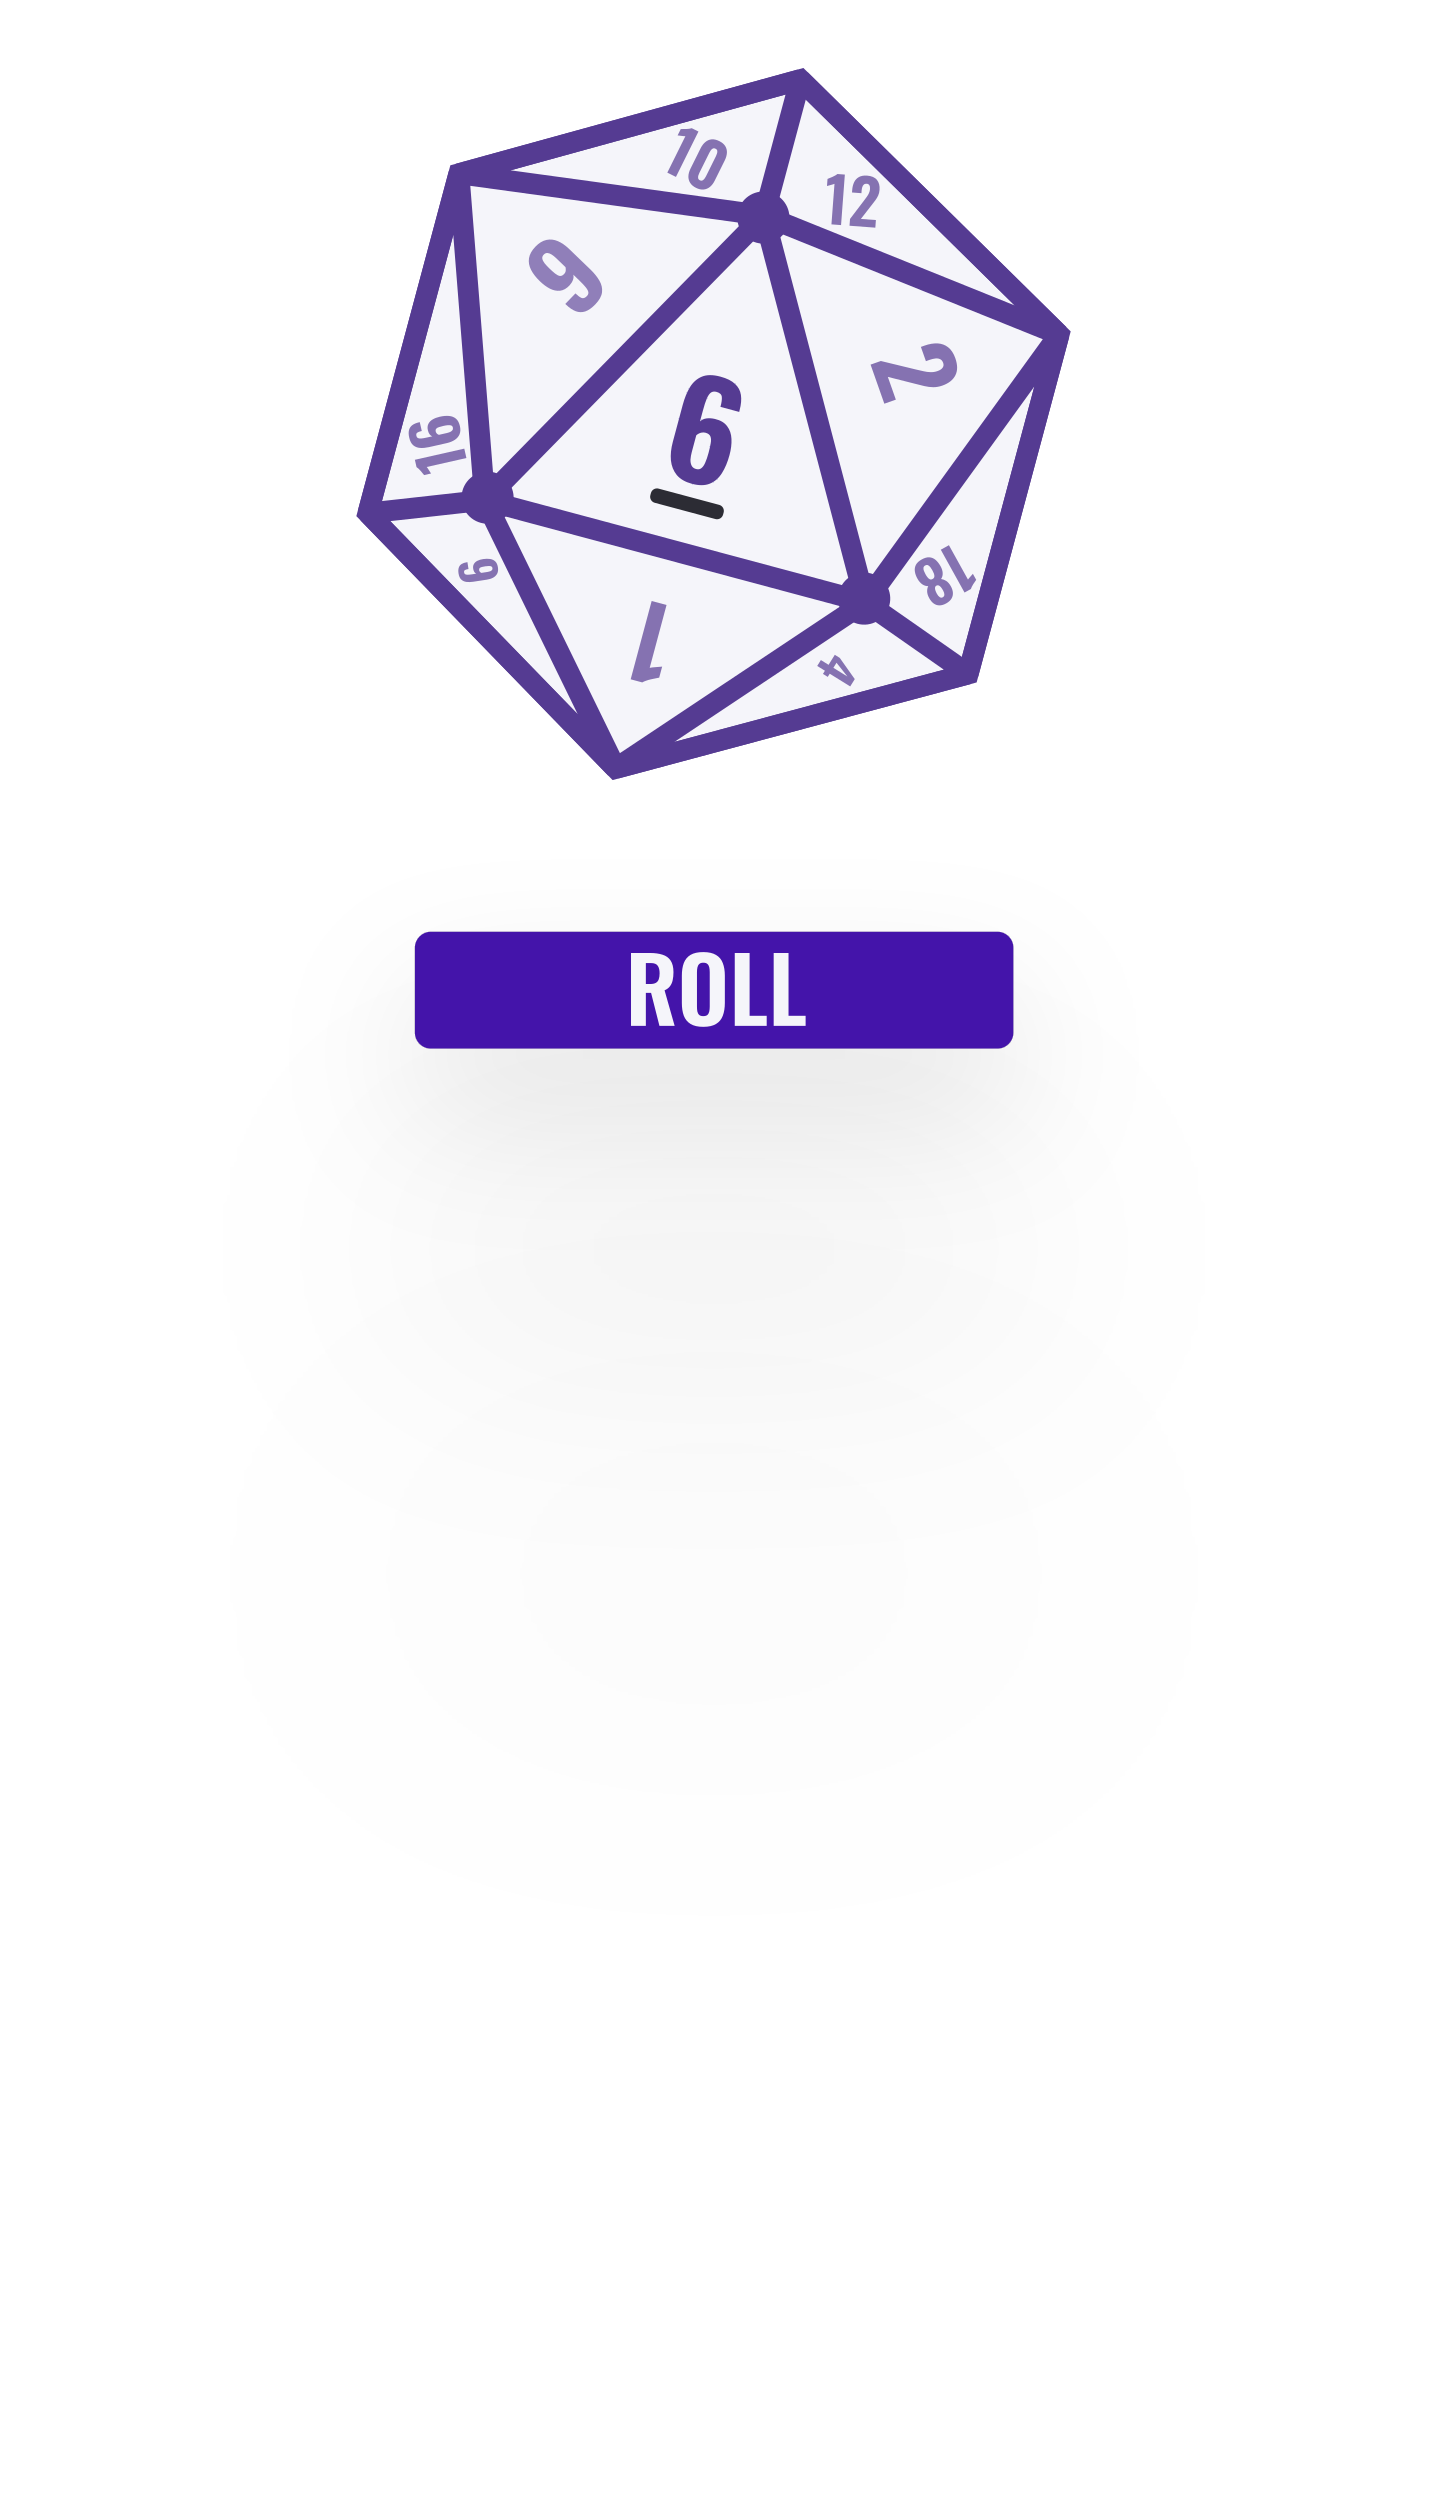
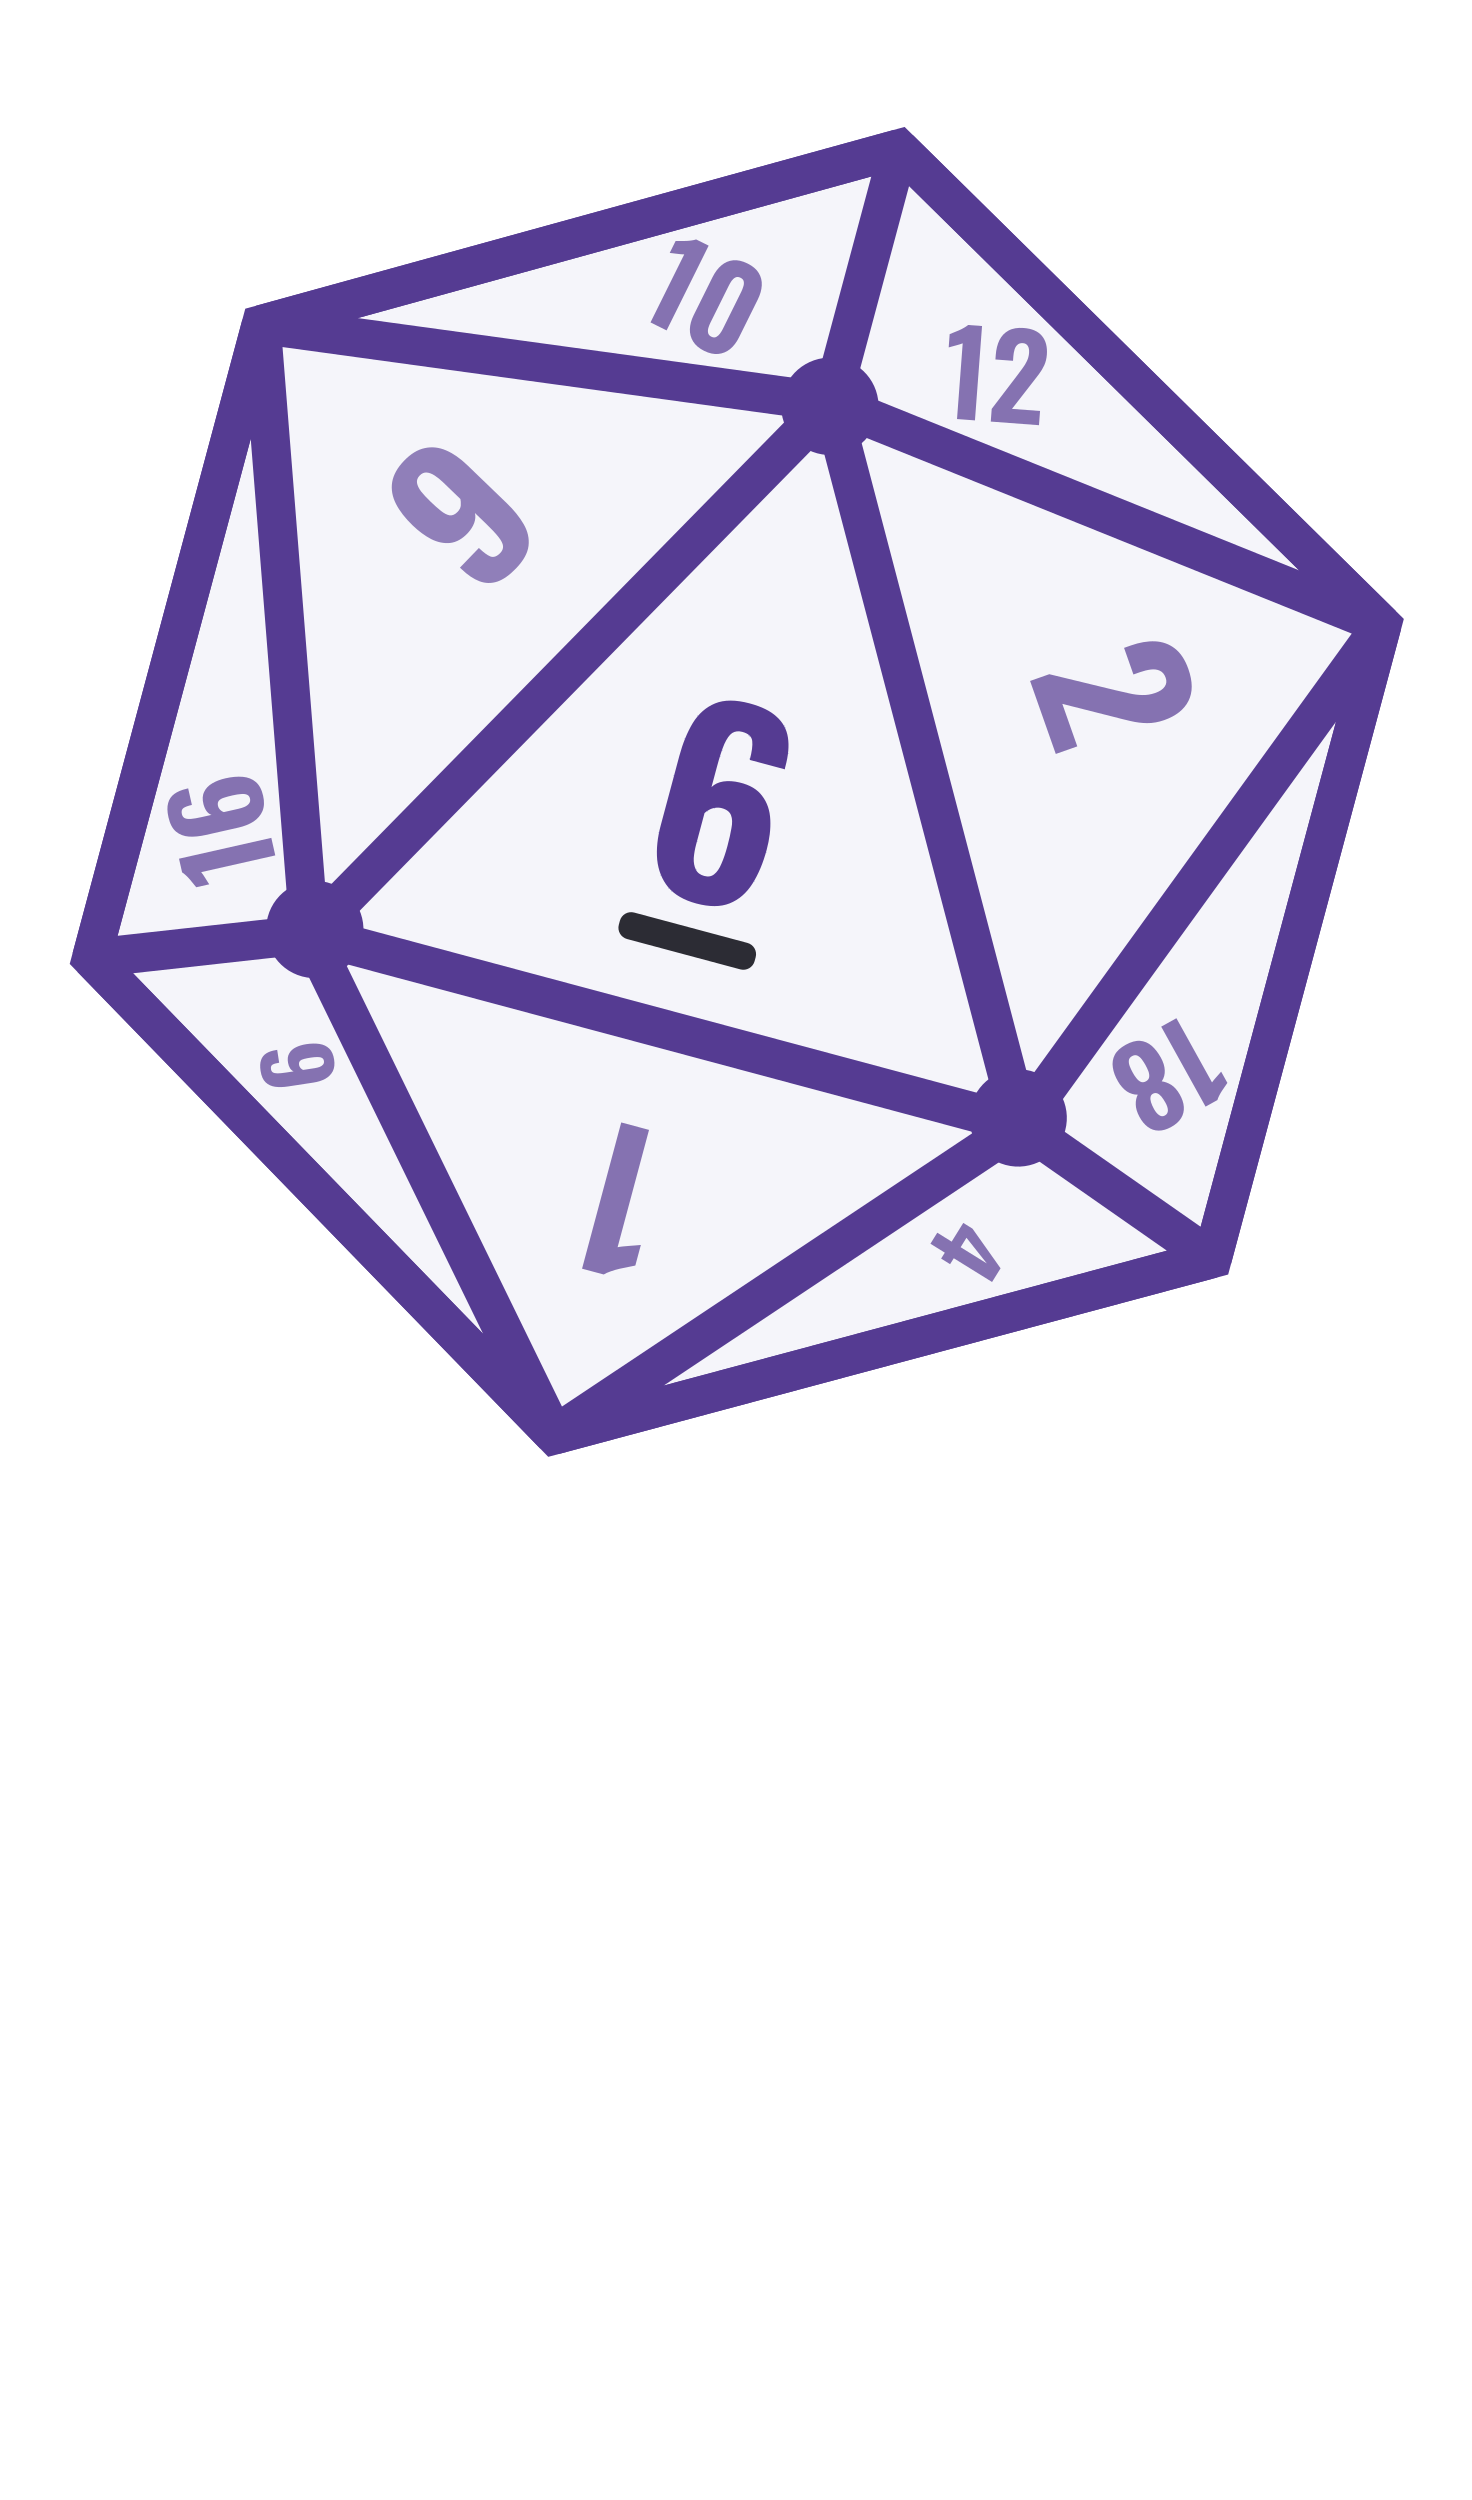
- <svg xmlns="http://www.w3.org/2000/svg" width="685" height="1199" viewBox="0 0 685 1199" fill="none">
-   <path d="M507.922 160.459L383.843 38.179L220.077 83.331L176.466 246.09L295.327 368.525L464.311 323.218L507.922 160.459Z" fill="#F5F5FA" stroke="#553B92" stroke-width="10" />
-   <path d="M366.373 103.379L415.042 288.793M366.373 103.379L507.922 160.459M366.373 103.379L383.843 38.179M366.373 103.379L220.077 83.331M366.373 103.379L232.482 239.876M415.042 288.793L507.922 160.459M415.042 288.793L232.482 239.876M415.042 288.793L295.327 368.525M415.042 288.793L464.311 323.218M507.922 160.459L383.843 38.179M507.922 160.459L464.311 323.218M383.843 38.179L220.077 83.331M464.311 323.218L295.327 368.525M295.327 368.525L176.466 246.09M295.327 368.525L232.482 239.876M176.466 246.09L220.077 83.331M176.466 246.09L232.482 239.876M220.077 83.331L232.482 239.876" stroke="#553B92" stroke-width="10" />
-   <circle cx="366.114" cy="104.344" r="9.5" transform="rotate(15 366.114 104.344)" stroke="#553B92" stroke-width="6" />
-   <circle cx="414.465" cy="287.087" r="9.5" transform="rotate(15 414.465 287.087)" stroke="#553B92" stroke-width="6" />
-   <circle cx="233.837" cy="238.684" r="9.5" transform="rotate(15 233.837 238.684)" stroke="#553B92" stroke-width="6" />
+ <svg xmlns="http://www.w3.org/2000/svg" width="378" height="642" viewBox="0 0 378 642" fill="none">
+   <path d="M354.922 160.459L230.843 38.179L67.076 83.331L23.465 246.09L142.327 368.525L311.311 323.218L354.922 160.459Z" fill="#F5F5FA" stroke="#553B92" stroke-width="10" />
+   <path d="M213.373 103.379L262.042 288.793M213.373 103.379L354.922 160.459M213.373 103.379L230.843 38.179M213.373 103.379L67.076 83.331M213.373 103.379L79.482 239.876M262.042 288.793L354.922 160.459M262.042 288.793L79.482 239.876M262.042 288.793L142.327 368.525M262.042 288.793L311.311 323.218M354.922 160.459L230.843 38.179M354.922 160.459L311.311 323.218M230.843 38.179L67.076 83.331M311.311 323.218L142.327 368.525M142.327 368.525L23.465 246.09M142.327 368.525L79.482 239.876M23.465 246.09L67.076 83.331M23.465 246.09L79.482 239.876M67.076 83.331L79.482 239.876" stroke="#553B92" stroke-width="10" />
+   <circle cx="213.114" cy="104.344" r="9.5" transform="rotate(15 213.114 104.344)" stroke="#553B92" stroke-width="6" />
+   <circle cx="261.465" cy="287.087" r="9.5" transform="rotate(15 261.465 287.087)" stroke="#553B92" stroke-width="6" />
+   <circle cx="80.837" cy="238.684" r="9.5" transform="rotate(15 80.8369 238.684)" stroke="#553B92" stroke-width="6" />
  <g filter="url(#filter0_d_17_797)">
-     <path d="M331.809 232.02C328.636 231.17 326.227 229.774 324.583 227.831C322.991 225.859 322.053 223.509 321.767 220.782C321.523 218.067 321.826 215.122 322.677 211.949L327.447 194.145C328.32 190.889 329.475 188.062 330.912 185.664C332.391 183.278 334.298 181.602 336.632 180.638C338.967 179.673 341.927 179.671 345.512 180.632C348.603 181.46 350.923 182.612 352.471 184.087C354.072 185.531 355.03 187.312 355.346 189.429C355.663 191.545 355.451 193.984 354.711 196.746C354.678 196.869 354.639 197.014 354.595 197.178C354.603 197.313 354.591 197.442 354.558 197.566L345.532 195.147C346.095 193.046 346.309 191.424 346.173 190.284C346.037 189.143 345.186 188.363 343.619 187.943C342.63 187.678 341.764 187.777 341.022 188.241C340.32 188.715 339.647 189.662 339.002 191.079C338.41 192.466 337.771 194.437 337.087 196.993L335.712 202.124C336.491 201.36 337.502 200.881 338.748 200.684C340.034 200.499 341.425 200.584 342.92 200.941C345.579 201.565 347.521 202.726 348.745 204.423C350.021 206.09 350.711 208.13 350.815 210.543C350.931 212.916 350.618 215.482 349.878 218.243C348.973 221.623 347.755 224.521 346.224 226.938C344.693 229.354 342.739 231.04 340.363 231.993C338.04 232.917 335.188 232.926 331.809 232.02ZM333.838 224.944C334.868 225.22 335.724 225.074 336.406 224.506C337.13 223.949 337.745 223.054 338.252 221.82C338.801 220.598 339.318 219.08 339.804 217.267C340.268 215.536 340.609 214.015 340.828 212.704C341.099 211.363 341.066 210.25 340.729 209.365C340.392 208.479 339.605 207.871 338.369 207.54C337.792 207.385 337.202 207.36 336.6 207.463C336.05 207.537 335.54 207.709 335.07 207.981C334.611 208.211 334.228 208.484 333.923 208.8L331.786 216.775C331.455 218.011 331.243 219.213 331.151 220.381C331.111 221.519 331.291 222.495 331.692 223.309C332.092 224.123 332.807 224.668 333.838 224.944Z" fill="#553B92" />
+     <path d="M178.809 232.02C175.636 231.17 173.227 229.774 171.583 227.831C169.991 225.859 169.053 223.509 168.767 220.782C168.523 218.067 168.826 215.122 169.677 211.949L174.447 194.145C175.32 190.889 176.475 188.062 177.912 185.664C179.391 183.278 181.298 181.602 183.632 180.638C185.967 179.673 188.927 179.671 192.512 180.632C195.603 181.46 197.923 182.612 199.471 184.087C201.072 185.531 202.03 187.312 202.346 189.429C202.663 191.545 202.451 193.984 201.711 196.746C201.678 196.869 201.639 197.014 201.595 197.178C201.603 197.313 201.591 197.442 201.558 197.566L192.532 195.147C193.095 193.046 193.309 191.424 193.173 190.284C193.037 189.143 192.186 188.363 190.619 187.943C189.63 187.678 188.764 187.777 188.022 188.241C187.32 188.715 186.647 189.662 186.002 191.079C185.41 192.466 184.771 194.437 184.087 196.993L182.712 202.124C183.491 201.36 184.502 200.881 185.748 200.684C187.034 200.499 188.425 200.584 189.92 200.941C192.579 201.565 194.521 202.726 195.745 204.423C197.021 206.09 197.711 208.13 197.815 210.543C197.931 212.916 197.618 215.482 196.878 218.243C195.973 221.623 194.755 224.521 193.224 226.938C191.693 229.354 189.739 231.04 187.363 231.993C185.04 232.917 182.188 232.926 178.809 232.02ZM180.838 224.944C181.868 225.22 182.724 225.074 183.406 224.506C184.13 223.949 184.745 223.054 185.252 221.82C185.801 220.598 186.318 219.08 186.804 217.267C187.268 215.536 187.609 214.015 187.828 212.704C188.099 211.363 188.066 210.25 187.729 209.365C187.392 208.479 186.605 207.871 185.369 207.54C184.792 207.385 184.202 207.36 183.6 207.463C183.05 207.537 182.54 207.709 182.07 207.981C181.611 208.211 181.228 208.484 180.923 208.8L178.786 216.775C178.455 218.011 178.243 219.213 178.151 220.381C178.111 221.519 178.291 222.495 178.692 223.309C179.092 224.123 179.807 224.668 180.838 224.944Z" fill="#553B92" />
  </g>
  <g opacity="0.7">
-     <path d="M223.69 219.669L204.668 223.963C204.806 224.117 204.968 224.336 205.155 224.622C205.319 224.893 205.509 225.188 205.725 225.508C205.921 225.833 206.113 226.138 206.3 226.424C206.468 226.714 206.611 226.938 206.729 227.096L203.393 227.849C203.223 227.642 202.996 227.365 202.713 227.018C202.426 226.653 202.114 226.272 201.779 225.876C201.443 225.48 201.095 225.118 200.734 224.79C200.368 224.442 200.044 224.187 199.762 224.025L198.969 220.513L222.673 215.163L223.69 219.669ZM220.573 204.361C220.912 205.863 220.858 207.167 220.41 208.272C219.939 209.363 219.168 210.265 218.099 210.978C217.025 211.671 215.737 212.187 214.235 212.526L205.807 214.429C204.266 214.777 202.841 214.914 201.533 214.84C200.22 214.747 199.109 214.321 198.2 213.563C197.29 212.804 196.644 211.576 196.261 209.879C195.931 208.416 195.903 207.202 196.177 206.238C196.428 205.259 196.958 204.473 197.767 203.88C198.577 203.287 199.635 202.844 200.942 202.549C201 202.535 201.069 202.52 201.147 202.502C201.201 202.47 201.257 202.447 201.316 202.433L202.28 206.706C201.285 206.93 200.566 207.195 200.122 207.501C199.678 207.806 199.54 208.329 199.708 209.07C199.813 209.539 200.043 209.876 200.398 210.083C200.747 210.271 201.287 210.344 202.016 210.302C202.72 210.246 203.678 210.081 204.887 209.808L207.316 209.26C206.83 209.103 206.41 208.788 206.057 208.314C205.699 207.82 205.432 207.225 205.254 206.527C204.933 205.287 204.991 204.228 205.429 203.35C205.842 202.457 206.538 201.726 207.517 201.157C208.476 200.592 209.609 200.162 210.916 199.867C212.516 199.505 213.984 199.379 215.321 199.487C216.657 199.596 217.783 200.039 218.696 200.817C219.586 201.58 220.212 202.761 220.573 204.361ZM217.194 205.062C217.084 204.574 216.837 204.251 216.452 204.091C216.063 203.913 215.558 203.852 214.935 203.911C214.308 203.95 213.566 204.066 212.707 204.26C211.888 204.445 211.183 204.635 210.591 204.83C209.976 205.01 209.521 205.266 209.227 205.599C208.933 205.932 208.852 206.391 208.984 206.976C209.046 207.25 209.164 207.5 209.338 207.727C209.489 207.939 209.671 208.113 209.887 208.249C210.082 208.389 210.279 208.488 210.477 208.546L214.252 207.694C214.837 207.562 215.382 207.388 215.887 207.171C216.367 206.94 216.733 206.652 216.984 206.309C217.234 205.965 217.304 205.549 217.194 205.062Z" fill="#553B92" />
+     <path d="M70.69 219.669L51.668 223.963C51.806 224.117 51.968 224.336 52.156 224.622C52.319 224.893 52.509 225.188 52.725 225.508C52.921 225.833 53.113 226.138 53.3 226.424C53.468 226.714 53.611 226.938 53.729 227.096L50.393 227.849C50.223 227.642 49.996 227.365 49.713 227.018C49.426 226.653 49.114 226.272 48.779 225.876C48.443 225.48 48.095 225.118 47.734 224.79C47.368 224.442 47.044 224.187 46.762 224.025L45.969 220.513L69.673 215.163L70.69 219.669ZM67.573 204.361C67.912 205.863 67.858 207.167 67.41 208.272C66.939 209.363 66.168 210.265 65.099 210.978C64.025 211.671 62.737 212.187 61.235 212.526L52.807 214.429C51.266 214.777 49.841 214.914 48.533 214.84C47.22 214.747 46.109 214.321 45.2 213.563C44.29 212.804 43.644 211.576 43.261 209.879C42.931 208.416 42.903 207.202 43.177 206.238C43.428 205.259 43.958 204.473 44.767 203.88C45.577 203.287 46.635 202.844 47.942 202.549C48 202.535 48.069 202.52 48.147 202.502C48.201 202.47 48.257 202.447 48.316 202.433L49.28 206.706C48.285 206.93 47.566 207.195 47.122 207.501C46.678 207.806 46.54 208.329 46.708 209.07C46.813 209.539 47.043 209.876 47.398 210.083C47.748 210.271 48.287 210.344 49.016 210.302C49.72 210.246 50.678 210.081 51.887 209.808L54.316 209.26C53.83 209.103 53.41 208.788 53.057 208.314C52.699 207.82 52.432 207.225 52.254 206.527C51.933 205.287 51.991 204.228 52.429 203.35C52.842 202.457 53.538 201.726 54.517 201.157C55.476 200.592 56.609 200.162 57.916 199.867C59.516 199.505 60.984 199.379 62.321 199.487C63.657 199.596 64.783 200.039 65.696 200.817C66.586 201.58 67.212 202.761 67.573 204.361ZM64.194 205.062C64.084 204.574 63.837 204.251 63.452 204.091C63.063 203.913 62.558 203.852 61.935 203.911C61.309 203.95 60.566 204.066 59.708 204.26C58.888 204.445 58.183 204.635 57.591 204.83C56.975 205.01 56.521 205.266 56.227 205.599C55.933 205.932 55.852 206.391 55.984 206.976C56.046 207.25 56.164 207.5 56.338 207.727C56.489 207.939 56.671 208.113 56.887 208.249C57.082 208.389 57.279 208.488 57.477 208.546L61.252 207.694C61.837 207.562 62.382 207.388 62.886 207.171C63.367 206.94 63.733 206.652 63.983 206.309C64.234 205.965 64.304 205.549 64.194 205.062Z" fill="#553B92" />
  </g>
  <g opacity="0.7">
-     <path d="M319.673 290.156L311.598 320.293C311.918 320.213 312.35 320.146 312.894 320.093C313.399 320.063 313.959 320.014 314.573 319.947C315.179 319.911 315.754 319.866 316.299 319.813C316.835 319.791 317.258 319.755 317.57 319.706L316.153 324.992C315.733 325.078 315.172 325.193 314.471 325.336C313.739 325.471 312.968 325.629 312.158 325.81C311.347 325.99 310.575 326.214 309.841 326.481C309.076 326.74 308.474 327.009 308.034 327.289L302.47 325.798L312.533 288.243L319.673 290.156Z" fill="#553B92" />
+     <path d="M166.673 290.156L158.598 320.293C158.918 320.213 159.35 320.146 159.894 320.093C160.399 320.063 160.959 320.014 161.573 319.947C162.179 319.911 162.754 319.866 163.299 319.813C163.835 319.791 164.258 319.755 164.57 319.706L163.153 324.992C162.733 325.078 162.172 325.193 161.471 325.336C160.739 325.471 159.968 325.629 159.158 325.81C158.347 325.99 157.575 326.214 156.841 326.481C156.076 326.74 155.474 327.009 155.034 327.289L149.47 325.798L159.533 288.243L166.673 290.156Z" fill="#553B92" />
  </g>
  <g opacity="0.7">
-     <path d="M417.524 174.871L422.459 173.133L439.318 177.222C440.579 177.524 441.777 177.798 442.915 178.042C444.063 178.316 445.184 178.464 446.278 178.486C447.412 178.527 448.537 178.352 449.654 177.958C450.831 177.544 451.642 177.004 452.086 176.339C452.56 175.663 452.649 174.902 452.351 174.057C452.032 173.151 451.531 172.548 450.848 172.245C450.195 171.932 449.429 171.829 448.551 171.935C447.672 172.041 446.75 172.264 445.784 172.604L444.063 173.21L441.656 166.373L443.467 165.736C445.64 164.97 447.689 164.622 449.613 164.691C451.547 164.79 453.238 165.399 454.684 166.518C456.17 167.657 457.333 169.419 458.173 171.803C459.311 175.033 459.321 177.76 458.205 179.985C457.088 182.21 455.006 183.86 451.958 184.933C450.479 185.454 449.026 185.711 447.598 185.705C446.202 185.688 444.782 185.51 443.339 185.17C441.937 184.849 440.468 184.484 438.933 184.075L425.806 180.759L429.649 191.67L424.125 193.615L417.524 174.871Z" fill="#553B92" />
+     <path d="M264.524 174.871L269.459 173.133L286.318 177.222C287.579 177.524 288.777 177.798 289.915 178.042C291.063 178.316 292.184 178.464 293.278 178.486C294.412 178.527 295.537 178.352 296.654 177.958C297.831 177.544 298.642 177.004 299.086 176.339C299.56 175.663 299.649 174.902 299.351 174.057C299.032 173.151 298.531 172.548 297.848 172.245C297.195 171.932 296.429 171.829 295.551 171.935C294.672 172.041 293.75 172.264 292.784 172.604L291.063 173.21L288.656 166.373L290.467 165.736C292.64 164.97 294.689 164.622 296.613 164.691C298.547 164.79 300.238 165.399 301.684 166.518C303.17 167.657 304.333 169.419 305.173 171.803C306.311 175.033 306.321 177.76 305.205 179.985C304.088 182.21 302.006 183.86 298.958 184.933C297.479 185.454 296.026 185.711 294.598 185.705C293.202 185.688 291.782 185.51 290.339 185.17C288.937 184.849 287.468 184.484 285.933 184.075L272.806 180.759L276.649 191.67L271.125 193.615L264.524 174.871Z" fill="#553B92" />
  </g>
  <g opacity="0.7">
-     <path d="M455.099 261.476L464.244 277.96C464.349 277.791 464.509 277.581 464.723 277.329C464.929 277.104 465.152 276.848 465.391 276.561C465.639 276.29 465.87 276.029 466.084 275.778C466.308 275.543 466.477 275.35 466.592 275.198L468.195 278.089C468.049 278.303 467.853 278.588 467.609 278.945C467.348 279.311 467.079 279.703 466.803 280.122C466.526 280.54 466.285 280.962 466.078 281.386C465.854 281.82 465.706 282.189 465.632 282.496L462.589 284.184L451.194 263.643L455.099 261.476ZM442.082 268.3C443.435 267.55 444.662 267.211 445.764 267.285C446.876 267.376 447.876 267.805 448.766 268.571C449.639 269.347 450.417 270.353 451.102 271.587C451.412 272.145 451.652 272.697 451.822 273.243C451.993 273.79 452.089 274.322 452.111 274.841C452.134 275.359 452.085 275.85 451.967 276.314C451.841 276.804 451.631 277.263 451.338 277.691C452.121 277.787 452.925 278.081 453.751 278.574C454.57 279.093 455.302 279.914 455.947 281.037C456.592 282.16 456.945 283.236 457.007 284.263C457.078 285.307 456.846 286.264 456.312 287.135C455.778 288.006 454.937 288.761 453.787 289.399C452.621 290.046 451.535 290.36 450.53 290.343C449.509 290.335 448.582 290.02 447.751 289.398C446.929 288.793 446.212 287.919 445.6 286.777C444.98 285.618 444.666 284.554 444.659 283.585C444.644 282.642 444.817 281.817 445.176 281.109C444.657 281.132 444.165 281.062 443.7 280.9C443.227 280.765 442.776 280.55 442.348 280.257C441.92 279.964 441.519 279.6 441.146 279.166C440.756 278.742 440.406 278.25 440.096 277.692C439.378 276.477 438.937 275.284 438.775 274.114C438.595 272.954 438.761 271.878 439.272 270.887C439.776 269.922 440.713 269.06 442.082 268.3ZM443.7 271.216C443.21 271.488 442.94 271.859 442.891 272.328C442.842 272.798 442.919 273.296 443.124 273.824C443.328 274.352 443.557 274.844 443.81 275.3C444.093 275.851 444.418 276.356 444.784 276.816C445.133 277.286 445.515 277.616 445.93 277.806C446.345 277.996 446.797 277.955 447.287 277.683C447.761 277.42 448.035 277.058 448.111 276.596C448.169 276.143 448.1 275.64 447.903 275.086C447.699 274.558 447.442 274.015 447.132 273.457C446.879 273.001 446.578 272.538 446.229 272.068C445.889 271.616 445.507 271.286 445.083 271.079C444.651 270.898 444.19 270.944 443.7 271.216ZM449.06 280.878C448.722 281.065 448.522 281.342 448.46 281.708C448.38 282.084 448.422 282.537 448.583 283.066C448.744 283.596 449.003 284.182 449.359 284.824C449.762 285.551 450.204 286.069 450.685 286.377C451.158 286.712 451.648 286.738 452.155 286.457C452.662 286.176 452.916 285.736 452.916 285.139C452.909 284.568 452.709 283.928 452.315 283.218C451.958 282.575 451.602 282.032 451.245 281.589C450.881 281.172 450.519 280.898 450.159 280.766C449.781 280.644 449.415 280.681 449.06 280.878Z" fill="#553B92" />
+     <path d="M302.099 261.476L311.244 277.96C311.349 277.791 311.509 277.581 311.723 277.329C311.929 277.104 312.152 276.848 312.391 276.561C312.639 276.29 312.87 276.029 313.084 275.778C313.308 275.543 313.477 275.35 313.592 275.198L315.195 278.089C315.049 278.303 314.853 278.588 314.609 278.945C314.348 279.311 314.079 279.703 313.803 280.122C313.526 280.54 313.285 280.962 313.078 281.386C312.854 281.82 312.706 282.189 312.632 282.496L309.589 284.184L298.194 263.643L302.099 261.476ZM289.082 268.3C290.435 267.55 291.662 267.211 292.764 267.285C293.876 267.376 294.876 267.805 295.766 268.571C296.639 269.347 297.417 270.353 298.102 271.587C298.412 272.145 298.652 272.697 298.822 273.243C298.993 273.79 299.089 274.322 299.111 274.841C299.134 275.359 299.085 275.85 298.967 276.314C298.841 276.804 298.631 277.263 298.338 277.691C299.121 277.787 299.925 278.081 300.751 278.574C301.57 279.093 302.302 279.914 302.947 281.037C303.592 282.16 303.945 283.236 304.007 284.263C304.078 285.307 303.846 286.264 303.312 287.135C302.778 288.006 301.937 288.761 300.787 289.399C299.621 290.046 298.535 290.36 297.53 290.343C296.509 290.335 295.582 290.02 294.751 289.398C293.929 288.793 293.212 287.919 292.6 286.777C291.98 285.618 291.666 284.554 291.659 283.585C291.644 282.642 291.817 281.817 292.176 281.109C291.657 281.132 291.165 281.062 290.7 280.9C290.227 280.765 289.776 280.55 289.348 280.257C288.92 279.964 288.519 279.6 288.146 279.166C287.756 278.742 287.406 278.25 287.096 277.692C286.378 276.477 285.937 275.284 285.775 274.114C285.595 272.954 285.761 271.878 286.272 270.887C286.776 269.922 287.713 269.06 289.082 268.3ZM290.7 271.216C290.21 271.488 289.94 271.859 289.891 272.328C289.842 272.798 289.919 273.296 290.124 273.824C290.328 274.352 290.557 274.844 290.81 275.3C291.093 275.851 291.418 276.356 291.784 276.816C292.133 277.286 292.515 277.616 292.93 277.806C293.345 277.996 293.797 277.955 294.287 277.683C294.761 277.42 295.035 277.058 295.111 276.596C295.169 276.143 295.1 275.64 294.903 275.086C294.699 274.558 294.442 274.015 294.132 273.457C293.879 273.001 293.578 272.538 293.229 272.068C292.889 271.616 292.507 271.286 292.083 271.079C291.651 270.898 291.19 270.944 290.7 271.216ZM296.06 280.878C295.722 281.065 295.522 281.342 295.46 281.708C295.38 282.084 295.422 282.537 295.583 283.066C295.744 283.596 296.003 284.182 296.359 284.824C296.762 285.551 297.204 286.069 297.685 286.377C298.158 286.712 298.648 286.738 299.155 286.457C299.662 286.176 299.916 285.736 299.916 285.139C299.909 284.568 299.709 283.928 299.315 283.218C298.958 282.575 298.602 282.032 298.245 281.589C297.881 281.172 297.519 280.898 297.159 280.766C296.781 280.644 296.415 280.681 296.06 280.878Z" fill="#553B92" />
  </g>
  <g opacity="0.7">
-     <path d="M393.692 316.559L397.385 318.852L400.369 314.045L402.733 315.512L409.945 325.701L407.761 329.218L397.932 323.117L396.986 324.641L394.68 323.209L395.626 321.685L391.933 319.393L393.692 316.559ZM401.195 317.86L399.691 320.283L406.413 324.456L401.195 317.86Z" fill="#553B92" />
+     <path d="M240.692 316.559L244.385 318.852L247.369 314.045L249.733 315.512L256.945 325.701L254.761 329.218L244.932 323.117L243.986 324.641L241.68 323.209L242.626 321.685L238.933 319.393L240.692 316.559ZM248.195 317.86L246.691 320.283L253.413 324.456L248.195 317.86Z" fill="#553B92" />
  </g>
  <g opacity="0.7">
-     <path d="M238.804 272.098C238.982 273.265 238.87 274.26 238.469 275.081C238.049 275.89 237.412 276.538 236.556 277.026C235.697 277.498 234.684 277.824 233.517 278.002L226.969 279.004C225.772 279.187 224.675 279.215 223.678 279.088C222.679 278.946 221.853 278.561 221.198 277.932C220.543 277.303 220.115 276.329 219.914 275.01C219.74 273.873 219.784 272.944 220.046 272.221C220.29 271.486 220.738 270.913 221.388 270.503C222.039 270.094 222.872 269.811 223.888 269.656C223.933 269.649 223.987 269.641 224.047 269.632C224.09 269.609 224.135 269.595 224.18 269.588L224.688 272.907C223.915 273.026 223.35 273.189 222.995 273.399C222.639 273.608 222.505 274.001 222.593 274.577C222.649 274.941 222.806 275.212 223.066 275.389C223.324 275.551 223.732 275.636 224.292 275.644C224.834 275.638 225.575 275.564 226.514 275.42L228.402 275.132C228.038 274.985 227.734 274.722 227.489 274.34C227.243 273.944 227.07 273.474 226.971 272.93C226.793 271.965 226.894 271.158 227.276 270.511C227.64 269.85 228.212 269.328 228.991 268.945C229.755 268.565 230.645 268.297 231.66 268.142C232.903 267.952 234.033 267.934 235.049 268.089C236.066 268.244 236.902 268.643 237.559 269.287C238.199 269.918 238.614 270.855 238.804 272.098ZM236.182 272.453C236.124 272.074 235.952 271.813 235.667 271.671C235.379 271.513 234.996 271.44 234.516 271.451C234.035 271.447 233.461 271.496 232.794 271.598C232.157 271.695 231.608 271.803 231.145 271.92C230.664 272.024 230.303 272.196 230.06 272.435C229.817 272.674 229.731 273.02 229.8 273.475C229.833 273.687 229.909 273.885 230.031 274.068C230.134 274.238 230.265 274.381 230.422 274.497C230.564 274.615 230.709 274.701 230.857 274.756L233.79 274.308C234.245 274.238 234.671 274.134 235.068 273.996C235.449 273.845 235.744 273.644 235.954 273.395C236.164 273.146 236.24 272.832 236.182 272.453Z" fill="#553B92" />
+     <path d="M85.804 272.098C85.982 273.265 85.87 274.26 85.469 275.081C85.049 275.89 84.412 276.538 83.556 277.026C82.697 277.498 81.684 277.824 80.517 278.002L73.969 279.004C72.772 279.187 71.675 279.215 70.678 279.088C69.679 278.946 68.853 278.561 68.198 277.932C67.543 277.303 67.115 276.329 66.914 275.01C66.74 273.873 66.784 272.944 67.046 272.221C67.29 271.486 67.737 270.913 68.388 270.503C69.039 270.094 69.873 269.811 70.888 269.656C70.933 269.649 70.987 269.641 71.047 269.632C71.09 269.609 71.135 269.595 71.18 269.588L71.688 272.907C70.915 273.026 70.35 273.189 69.995 273.399C69.639 273.608 69.505 274.001 69.593 274.577C69.649 274.941 69.806 275.212 70.066 275.389C70.324 275.551 70.732 275.636 71.292 275.644C71.834 275.638 72.575 275.564 73.514 275.42L75.401 275.132C75.038 274.985 74.734 274.722 74.49 274.34C74.243 273.944 74.07 273.474 73.971 272.93C73.793 271.965 73.894 271.158 74.276 270.511C74.64 269.85 75.212 269.328 75.991 268.945C76.755 268.565 77.645 268.297 78.66 268.142C79.903 267.952 81.033 267.934 82.049 268.089C83.066 268.244 83.902 268.643 84.559 269.287C85.199 269.918 85.614 270.855 85.804 272.098ZM83.182 272.453C83.124 272.074 82.952 271.813 82.667 271.671C82.379 271.513 81.996 271.44 81.516 271.451C81.035 271.447 80.461 271.496 79.794 271.598C79.157 271.695 78.608 271.803 78.145 271.92C77.664 272.024 77.303 272.196 77.06 272.435C76.817 272.674 76.731 273.02 76.8 273.475C76.833 273.687 76.909 273.885 77.031 274.068C77.134 274.238 77.264 274.381 77.422 274.497C77.564 274.615 77.709 274.701 77.857 274.756L80.79 274.308C81.245 274.238 81.671 274.134 82.069 273.996C82.449 273.845 82.744 273.644 82.954 273.395C83.164 273.146 83.24 272.832 83.182 272.453Z" fill="#553B92" />
  </g>
  <g opacity="0.7">
-     <path d="M398.761 107.61L400.221 88.165C400.034 88.251 399.777 88.342 399.448 88.438C399.142 88.515 398.804 88.61 398.434 88.722C398.066 88.815 397.718 88.909 397.39 89.005C397.064 89.081 396.808 89.152 396.622 89.218L396.878 85.808C397.127 85.706 397.458 85.57 397.871 85.401C398.305 85.233 398.76 85.047 399.237 84.842C399.714 84.637 400.162 84.41 400.582 84.16C401.022 83.913 401.36 83.677 401.598 83.455L405.188 83.724L403.368 107.956L398.761 107.61ZM407.426 108.261L407.671 105L414.245 96.378C414.735 95.733 415.192 95.115 415.617 94.526C416.063 93.937 416.429 93.333 416.716 92.713C417.025 92.074 417.207 91.386 417.262 90.648C417.321 89.87 417.215 89.27 416.946 88.849C416.679 88.408 416.265 88.166 415.707 88.124C415.109 88.079 414.637 88.215 414.293 88.53C413.95 88.825 413.698 89.237 413.538 89.766C413.378 90.296 413.274 90.88 413.226 91.518L413.141 92.655L408.623 92.316L408.713 91.119C408.821 89.683 409.136 88.423 409.659 87.339C410.201 86.257 410.975 85.442 411.978 84.896C413.004 84.331 414.304 84.108 415.879 84.226C418.013 84.387 419.577 85.066 420.57 86.263C421.563 87.461 421.984 89.067 421.833 91.081C421.759 92.059 421.542 92.955 421.18 93.77C420.819 94.565 420.36 95.333 419.803 96.073C419.268 96.795 418.69 97.544 418.07 98.32L412.875 105L420.085 105.541L419.811 109.191L407.426 108.261Z" fill="#553B92" />
+     <path d="M245.761 107.61L247.221 88.165C247.034 88.251 246.777 88.342 246.448 88.438C246.142 88.515 245.804 88.61 245.434 88.722C245.066 88.815 244.718 88.909 244.39 89.005C244.064 89.081 243.808 89.152 243.622 89.218L243.878 85.808C244.127 85.706 244.458 85.57 244.871 85.401C245.305 85.233 245.76 85.047 246.237 84.842C246.714 84.637 247.162 84.41 247.582 84.16C248.022 83.913 248.36 83.677 248.598 83.455L252.188 83.724L250.368 107.956L245.761 107.61ZM254.426 108.261L254.671 105L261.245 96.378C261.735 95.733 262.192 95.115 262.617 94.526C263.063 93.937 263.429 93.333 263.716 92.713C264.025 92.074 264.207 91.386 264.262 90.648C264.321 89.87 264.215 89.27 263.946 88.849C263.679 88.408 263.265 88.166 262.707 88.124C262.109 88.079 261.637 88.215 261.293 88.53C260.95 88.825 260.698 89.237 260.538 89.766C260.378 90.296 260.274 90.88 260.226 91.518L260.141 92.655L255.623 92.316L255.713 91.119C255.821 89.683 256.136 88.423 256.659 87.339C257.201 86.257 257.975 85.442 258.978 84.896C260.004 84.331 261.304 84.108 262.879 84.226C265.013 84.387 266.577 85.066 267.57 86.263C268.563 87.461 268.984 89.067 268.833 91.081C268.759 92.059 268.542 92.955 268.18 93.77C267.819 94.565 267.36 95.333 266.803 96.073C266.268 96.795 265.69 97.544 265.07 98.32L259.875 105L267.085 105.541L266.811 109.191L254.426 108.261Z" fill="#553B92" />
  </g>
  <g opacity="0.7">
-     <path opacity="0.9" d="M285.512 145.974C283.847 147.702 282.25 148.829 280.72 149.355C279.168 149.859 277.64 149.831 276.136 149.27C274.609 148.687 273.074 147.652 271.53 146.164C271.461 146.098 271.392 146.031 271.322 145.964C271.253 145.898 271.184 145.831 271.115 145.765L275.978 140.719C277.153 141.851 278.14 142.58 278.938 142.904C279.758 143.206 280.601 142.908 281.467 142.009C282 141.456 282.238 140.863 282.181 140.231C282.125 139.598 281.737 138.824 281.018 137.91C280.3 136.995 279.238 135.861 277.832 134.506L274.964 131.741C275.16 132.552 275.096 133.402 274.773 134.291C274.45 135.179 273.912 136.038 273.157 136.867C271.737 138.387 270.225 139.241 268.622 139.429C266.995 139.594 265.36 139.263 263.715 138.433C262.093 137.58 260.509 136.41 258.966 134.922C257.053 133.079 255.627 131.238 254.688 129.4C253.749 127.562 253.421 125.712 253.703 123.851C254.008 121.967 255.037 120.115 256.792 118.294C258.501 116.52 260.269 115.447 262.096 115.073C263.899 114.678 265.713 114.871 267.538 115.652C269.363 116.433 271.174 117.689 272.971 119.421L283.167 129.248C284.987 131.002 286.423 132.786 287.475 134.6C288.527 136.413 288.946 138.261 288.732 140.144C288.517 142.026 287.444 143.969 285.512 145.974ZM270.511 131.45C271.022 130.92 271.295 130.361 271.329 129.772C271.363 129.137 271.33 128.595 271.231 128.144L266.773 123.847C266.058 123.159 265.346 122.584 264.636 122.121C263.926 121.659 263.242 121.4 262.585 121.345C261.928 121.289 261.321 121.549 260.766 122.125C260.211 122.701 259.985 123.327 260.088 124.005C260.191 124.682 260.544 125.422 261.147 126.225C261.773 127.006 262.592 127.885 263.606 128.862C264.551 129.772 265.425 130.548 266.229 131.19C267.033 131.831 267.776 132.214 268.457 132.337C269.16 132.437 269.845 132.141 270.511 131.45Z" fill="#553B92" />
+     <path opacity="0.9" d="M132.512 145.974C130.847 147.702 129.25 148.829 127.72 149.355C126.168 149.859 124.64 149.831 123.136 149.27C121.609 148.687 120.074 147.652 118.53 146.164C118.461 146.098 118.392 146.031 118.322 145.964C118.253 145.898 118.184 145.831 118.115 145.765L122.978 140.719C124.153 141.851 125.14 142.58 125.938 142.904C126.758 143.206 127.601 142.908 128.467 142.009C129 141.456 129.238 140.863 129.181 140.231C129.125 139.598 128.737 138.824 128.018 137.91C127.3 136.995 126.238 135.861 124.832 134.506L121.964 131.741C122.16 132.552 122.096 133.402 121.773 134.291C121.45 135.179 120.912 136.038 120.157 136.867C118.737 138.387 117.225 139.241 115.622 139.429C113.995 139.594 112.36 139.263 110.715 138.433C109.093 137.58 107.509 136.41 105.966 134.922C104.053 133.079 102.627 131.238 101.688 129.4C100.749 127.562 100.421 125.712 100.703 123.851C101.008 121.967 102.037 120.115 103.792 118.294C105.501 116.52 107.269 115.447 109.096 115.073C110.899 114.678 112.713 114.871 114.538 115.652C116.363 116.433 118.174 117.689 119.971 119.421L130.167 129.248C131.987 131.002 133.423 132.786 134.475 134.6C135.527 136.413 135.946 138.261 135.732 140.144C135.517 142.026 134.444 143.969 132.512 145.974ZM117.511 131.45C118.022 130.92 118.295 130.361 118.329 129.772C118.363 129.137 118.33 128.595 118.231 128.144L113.773 123.847C113.058 123.159 112.346 122.584 111.636 122.121C110.926 121.659 110.242 121.4 109.585 121.345C108.928 121.289 108.321 121.549 107.766 122.125C107.211 122.701 106.985 123.327 107.088 124.005C107.191 124.682 107.544 125.422 108.147 126.225C108.773 127.006 109.592 127.885 110.606 128.862C111.551 129.772 112.425 130.548 113.229 131.19C114.033 131.831 114.776 132.214 115.457 132.337C116.16 132.437 116.845 132.141 117.511 131.45Z" fill="#553B92" />
  </g>
  <g opacity="0.7">
-     <path d="M320.045 82.797L328.711 65.329C328.506 65.338 328.233 65.326 327.893 65.291C327.58 65.247 327.231 65.208 326.846 65.173C326.47 65.121 326.112 65.077 325.772 65.043C325.441 64.99 325.177 64.959 324.98 64.951L326.5 61.887C326.769 61.886 327.126 61.885 327.574 61.884C328.039 61.892 328.531 61.89 329.049 61.88C329.568 61.869 330.069 61.827 330.552 61.754C331.052 61.69 331.455 61.599 331.758 61.482L334.983 63.082L324.183 84.85L320.045 82.797ZM333.85 90.115C332.542 89.466 331.591 88.66 330.998 87.695C330.405 86.731 330.124 85.677 330.156 84.532C330.198 83.369 330.525 82.169 331.138 80.933L335.978 71.178C336.609 69.906 337.366 68.897 338.25 68.152C339.142 67.389 340.151 66.952 341.278 66.841C342.404 66.731 343.64 67.008 344.983 67.675C346.309 68.333 347.26 69.139 347.835 70.095C348.428 71.059 348.691 72.127 348.623 73.299C348.564 74.453 348.219 75.666 347.588 76.938L342.748 86.693C342.134 87.929 341.377 88.916 340.476 89.652C339.584 90.37 338.575 90.785 337.448 90.895C336.321 91.006 335.122 90.746 333.85 90.115ZM335.663 86.46C336.147 86.7 336.572 86.721 336.938 86.523C337.304 86.325 337.625 86.038 337.901 85.662C338.186 85.267 338.418 84.891 338.595 84.532L343.355 74.938C343.551 74.544 343.72 74.114 343.861 73.649C344.021 73.192 344.069 72.758 344.005 72.347C343.95 71.918 343.672 71.579 343.17 71.33C342.668 71.081 342.221 71.06 341.828 71.267C341.462 71.465 341.136 71.761 340.851 72.156C340.584 72.559 340.353 72.958 340.157 73.352L335.397 82.946C335.22 83.304 335.06 83.716 334.918 84.182C334.785 84.629 334.76 85.063 334.842 85.483C334.924 85.903 335.197 86.229 335.663 86.46Z" fill="#553B92" />
+     <path d="M167.045 82.797L175.711 65.329C175.506 65.338 175.233 65.326 174.893 65.291C174.58 65.247 174.231 65.208 173.846 65.173C173.47 65.121 173.112 65.077 172.772 65.043C172.441 64.99 172.177 64.959 171.98 64.951L173.5 61.887C173.769 61.886 174.126 61.885 174.574 61.884C175.039 61.892 175.531 61.89 176.049 61.88C176.568 61.869 177.069 61.827 177.552 61.754C178.052 61.69 178.455 61.599 178.758 61.482L181.983 63.082L171.183 84.85L167.045 82.797ZM180.85 90.115C179.542 89.466 178.591 88.66 177.998 87.695C177.405 86.731 177.124 85.677 177.156 84.532C177.198 83.369 177.525 82.169 178.138 80.933L182.978 71.178C183.609 69.906 184.366 68.897 185.25 68.152C186.142 67.389 187.151 66.952 188.278 66.841C189.404 66.731 190.64 67.008 191.983 67.675C193.309 68.333 194.26 69.139 194.835 70.095C195.428 71.059 195.691 72.127 195.623 73.299C195.564 74.453 195.219 75.666 194.588 76.938L189.748 86.693C189.134 87.929 188.377 88.916 187.476 89.652C186.584 90.37 185.575 90.785 184.448 90.895C183.321 91.006 182.122 90.746 180.85 90.115ZM182.663 86.46C183.147 86.7 183.572 86.721 183.938 86.523C184.304 86.325 184.625 86.038 184.901 85.662C185.186 85.267 185.418 84.891 185.595 84.532L190.355 74.938C190.551 74.544 190.72 74.114 190.861 73.649C191.021 73.192 191.069 72.758 191.005 72.347C190.95 71.918 190.672 71.579 190.17 71.33C189.668 71.081 189.221 71.06 188.828 71.267C188.462 71.465 188.136 71.761 187.851 72.156C187.584 72.559 187.353 72.958 187.157 73.352L182.397 82.946C182.22 83.304 182.06 83.716 181.918 84.182C181.785 84.629 181.76 85.063 181.842 85.483C181.924 85.903 182.197 86.229 182.663 86.46Z" fill="#553B92" />
  </g>
-   <rect x="312.957" y="233.57" width="36.105" height="7.039" rx="3" transform="rotate(15 312.957 233.57)" fill="#1E1E26" fill-opacity="0.93" />
-   <g filter="url(#filter1_ddddd_17_797)">
-     <rect x="199" y="446.887" width="287" height="56" rx="7.627" fill="#4414AA" />
-   </g>
-   <path d="M302.632 492V457.052H311.692C314.051 457.052 316.064 457.326 317.733 457.872C319.43 458.39 320.724 459.325 321.616 460.677C322.536 462.028 322.996 463.898 322.996 466.285C322.996 467.724 322.867 469.004 322.608 470.125C322.378 471.218 321.947 472.182 321.314 473.016C320.71 473.821 319.847 474.469 318.725 474.958L323.557 492H316.266L312.253 476.166H309.751V492H302.632ZM309.751 471.937H311.822C312.972 471.937 313.878 471.751 314.54 471.377C315.201 471.003 315.662 470.442 315.921 469.694C316.208 468.917 316.352 467.968 316.352 466.846C316.352 465.236 316.05 464.013 315.446 463.179C314.871 462.316 313.778 461.885 312.167 461.885H309.751V471.937ZM337.284 492.475C334.724 492.475 332.696 492.014 331.2 491.094C329.705 490.174 328.626 488.865 327.964 487.168C327.332 485.442 327.015 483.385 327.015 480.998V467.968C327.015 465.581 327.332 463.539 327.964 461.842C328.626 460.144 329.705 458.85 331.2 457.958C332.696 457.067 334.724 456.621 337.284 456.621C339.873 456.621 341.915 457.081 343.41 458.002C344.935 458.893 346.014 460.188 346.646 461.885C347.308 463.553 347.639 465.581 347.639 467.968V480.998C347.639 483.385 347.308 485.442 346.646 487.168C346.014 488.865 344.935 490.174 343.41 491.094C341.915 492.014 339.873 492.475 337.284 492.475ZM337.284 487.34C338.204 487.34 338.88 487.139 339.312 486.736C339.743 486.305 340.031 485.744 340.175 485.054C340.318 484.335 340.39 483.572 340.39 482.767V466.242C340.39 465.437 340.318 464.689 340.175 463.999C340.031 463.308 339.743 462.762 339.312 462.359C338.88 461.928 338.204 461.712 337.284 461.712C336.421 461.712 335.774 461.928 335.342 462.359C334.911 462.762 334.623 463.308 334.479 463.999C334.336 464.689 334.264 465.437 334.264 466.242V482.767C334.264 483.572 334.321 484.335 334.436 485.054C334.58 485.744 334.868 486.305 335.299 486.736C335.731 487.139 336.392 487.34 337.284 487.34ZM352.392 492V457.052H359.511V487.168H367.709V492H352.392ZM371.057 492V457.052H378.176V487.168H386.374V492H371.057Z" fill="#F5F5FA" />
+   <rect x="159.957" y="233.57" width="36.105" height="7.039" rx="3" transform="rotate(15 159.957 233.57)" fill="#1E1E26" fill-opacity="0.93" />
  <defs>
-     <filter id="filter0_d_17_797" x="318.271" y="177.021" width="40.718" height="58.594" filterUnits="userSpaceOnUse" color-interpolation-filters="sRGB">
+     <filter id="filter0_d_17_797" x="165.271" y="177.021" width="40.718" height="58.594" filterUnits="userSpaceOnUse" color-interpolation-filters="sRGB">
      <feFlood flood-opacity="0" result="BackgroundImageFix" />
      <feColorMatrix in="SourceAlpha" type="matrix" values="0 0 0 0 0 0 0 0 0 0 0 0 0 0 0 0 0 0 127 0" result="hardAlpha" />
      <feOffset />
      <feComposite in2="hardAlpha" operator="out" />
      <feColorMatrix type="matrix" values="0 0 0 0 0.265 0 0 0 0 0.319 0 0 0 0 0.804 0 0 0 0.8 0" />
      <feBlend mode="normal" in2="BackgroundImageFix" result="effect1_dropShadow_17_797" />
      <feBlend mode="normal" in="SourceGraphic" in2="effect1_dropShadow_17_797" result="shape" />
    </filter>
-     <filter id="filter1_ddddd_17_797" x="0" y="409.887" width="685" height="789" filterUnits="userSpaceOnUse" color-interpolation-filters="sRGB">
-       <feFlood flood-opacity="0" result="BackgroundImageFix" />
-       <feColorMatrix in="SourceAlpha" type="matrix" values="0 0 0 0 0 0 0 0 0 0 0 0 0 0 0 0 0 0 127 0" result="hardAlpha" />
-       <feOffset />
-       <feColorMatrix type="matrix" values="0 0 0 0 0 0 0 0 0 0 0 0 0 0 0 0 0 0 0.1 0" />
-       <feBlend mode="normal" in2="BackgroundImageFix" result="effect1_dropShadow_17_797" />
-       <feColorMatrix in="SourceAlpha" type="matrix" values="0 0 0 0 0 0 0 0 0 0 0 0 0 0 0 0 0 0 127 0" result="hardAlpha" />
-       <feOffset dy="31" />
-       <feGaussianBlur stdDeviation="34" />
-       <feColorMatrix type="matrix" values="0 0 0 0 0 0 0 0 0 0 0 0 0 0 0 0 0 0 0.1 0" />
-       <feBlend mode="normal" in2="effect1_dropShadow_17_797" result="effect2_dropShadow_17_797" />
-       <feColorMatrix in="SourceAlpha" type="matrix" values="0 0 0 0 0 0 0 0 0 0 0 0 0 0 0 0 0 0 127 0" result="hardAlpha" />
-       <feOffset dy="124" />
-       <feGaussianBlur stdDeviation="62" />
-       <feColorMatrix type="matrix" values="0 0 0 0 0 0 0 0 0 0 0 0 0 0 0 0 0 0 0.09 0" />
-       <feBlend mode="normal" in2="effect2_dropShadow_17_797" result="effect3_dropShadow_17_797" />
-       <feColorMatrix in="SourceAlpha" type="matrix" values="0 0 0 0 0 0 0 0 0 0 0 0 0 0 0 0 0 0 127 0" result="hardAlpha" />
-       <feOffset dy="280" />
-       <feGaussianBlur stdDeviation="84" />
-       <feColorMatrix type="matrix" values="0 0 0 0 0 0 0 0 0 0 0 0 0 0 0 0 0 0 0.05 0" />
-       <feBlend mode="normal" in2="effect3_dropShadow_17_797" result="effect4_dropShadow_17_797" />
-       <feColorMatrix in="SourceAlpha" type="matrix" values="0 0 0 0 0 0 0 0 0 0 0 0 0 0 0 0 0 0 127 0" result="hardAlpha" />
-       <feOffset dy="497" />
-       <feGaussianBlur stdDeviation="99.5" />
-       <feColorMatrix type="matrix" values="0 0 0 0 0 0 0 0 0 0 0 0 0 0 0 0 0 0 0.01 0" />
-       <feBlend mode="normal" in2="effect4_dropShadow_17_797" result="effect5_dropShadow_17_797" />
-       <feBlend mode="normal" in="SourceGraphic" in2="effect5_dropShadow_17_797" result="shape" />
-     </filter>
  </defs>
</svg>
